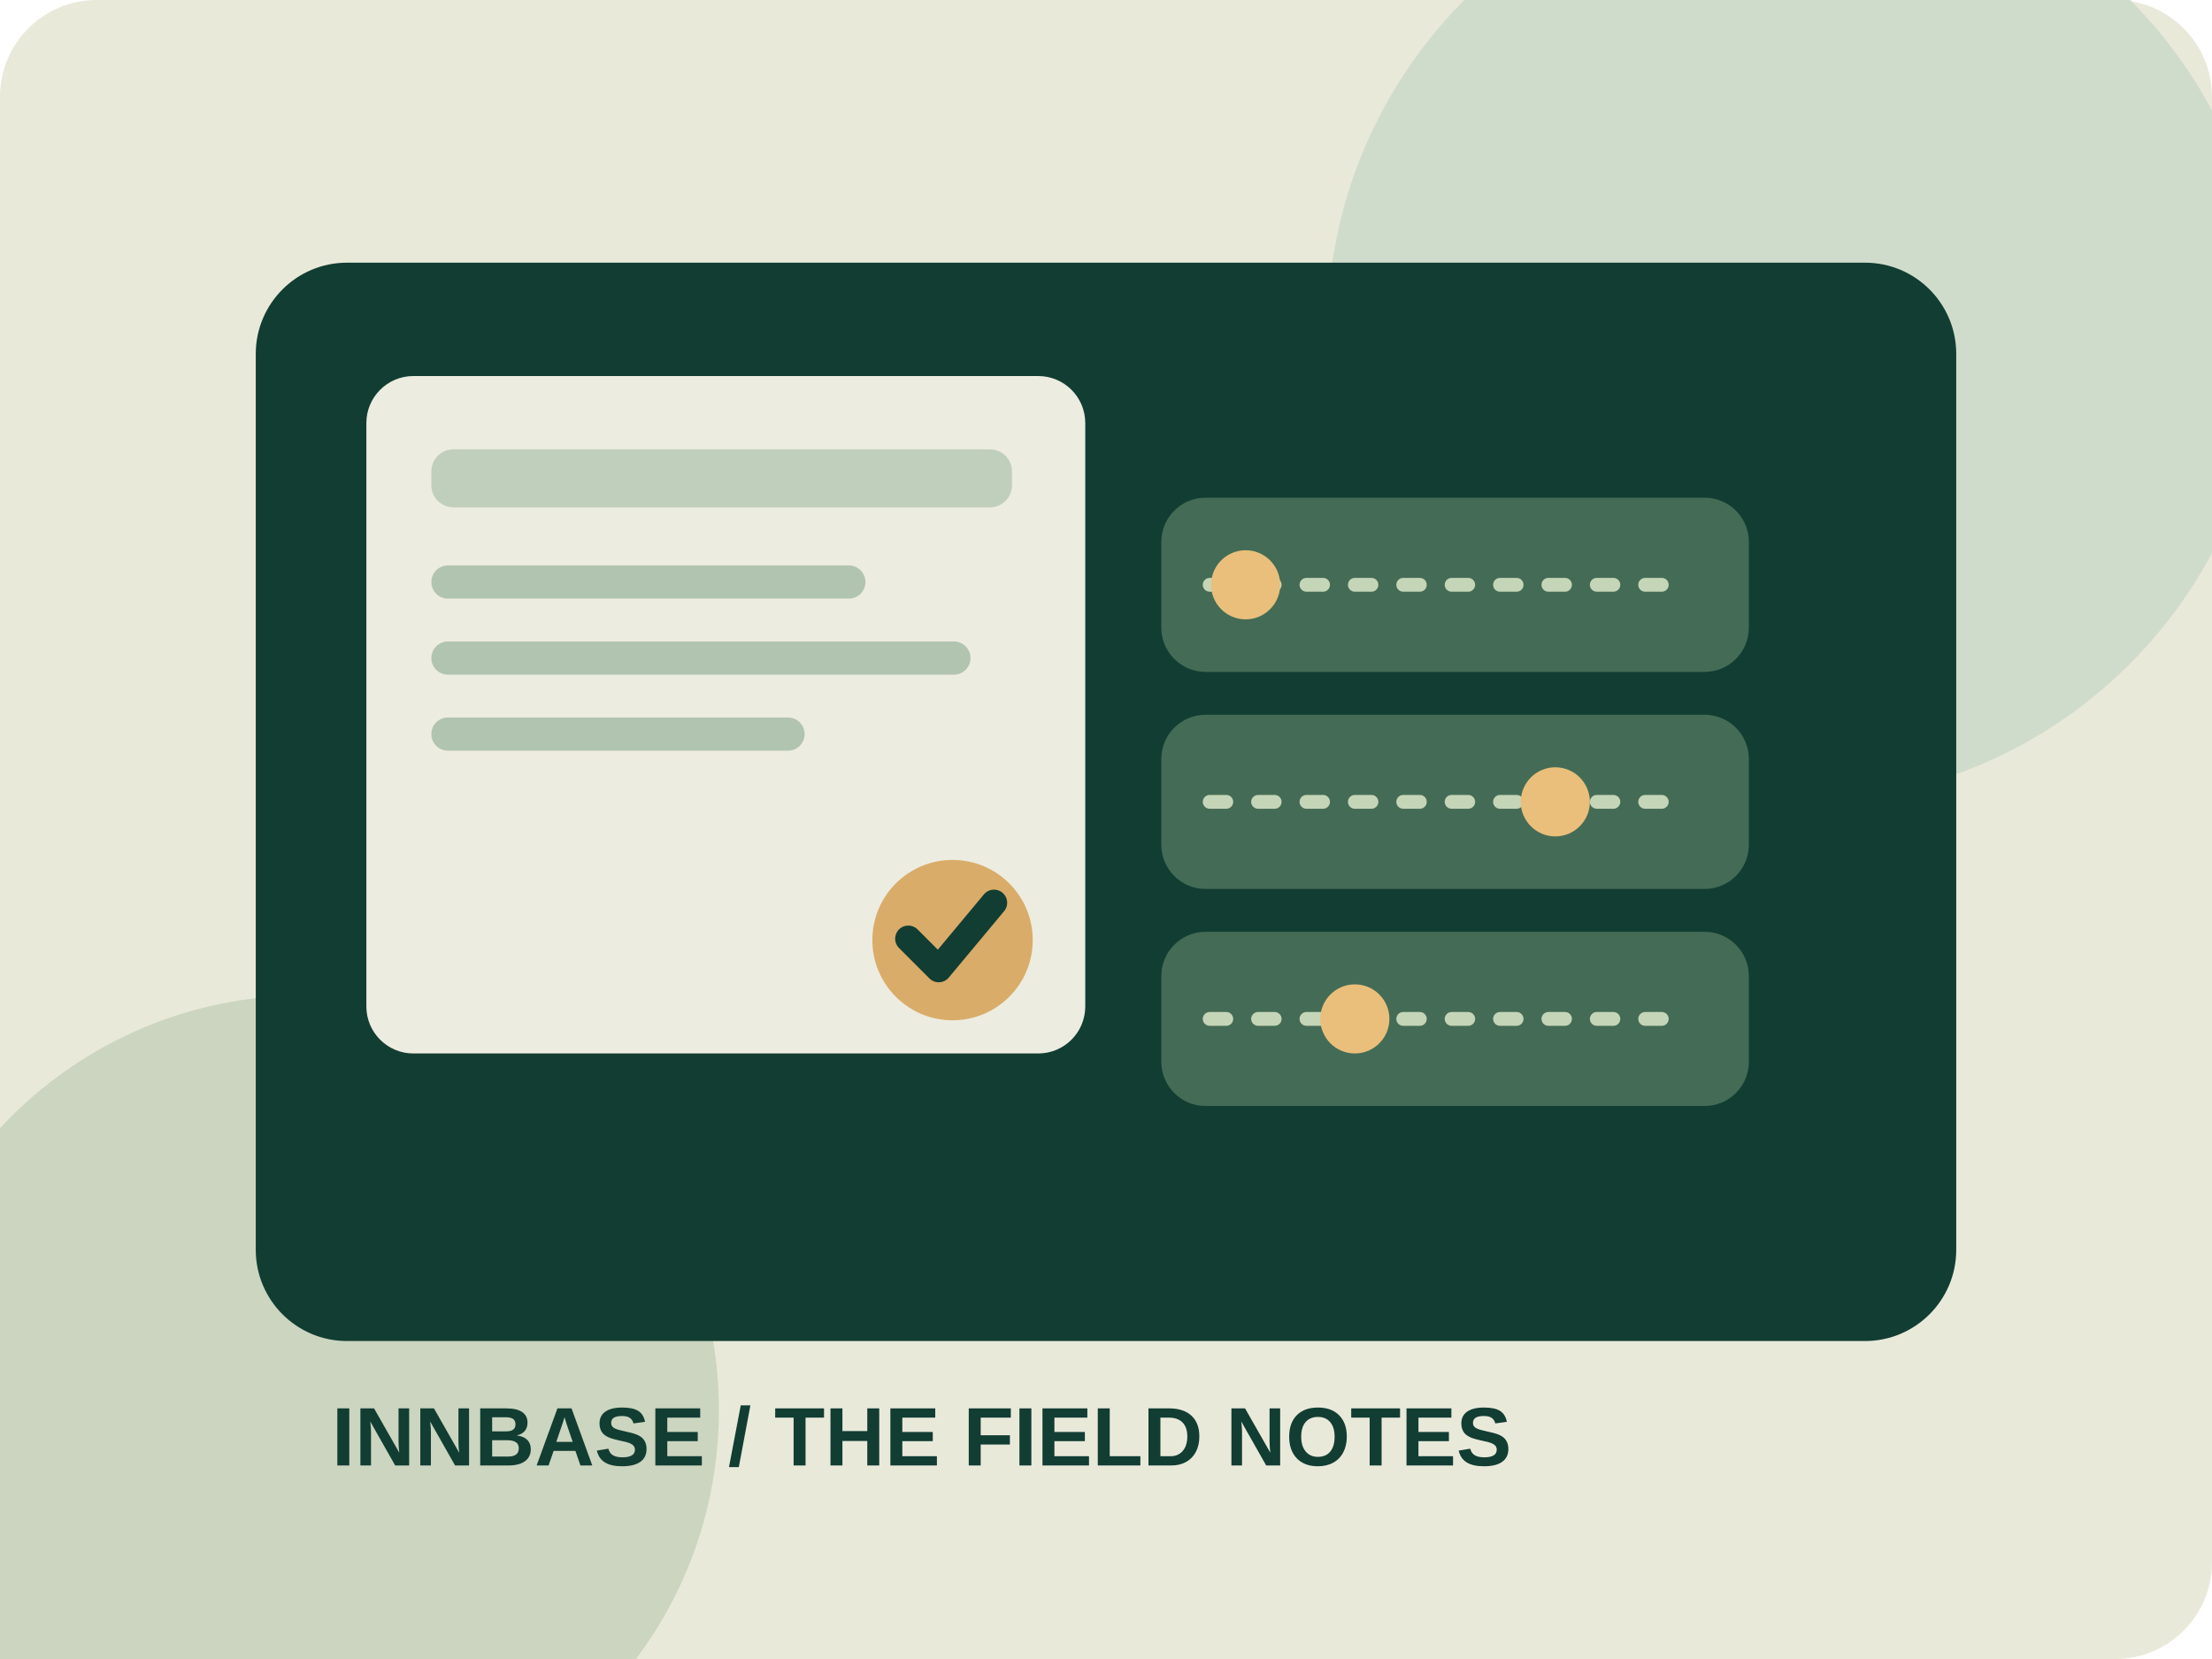
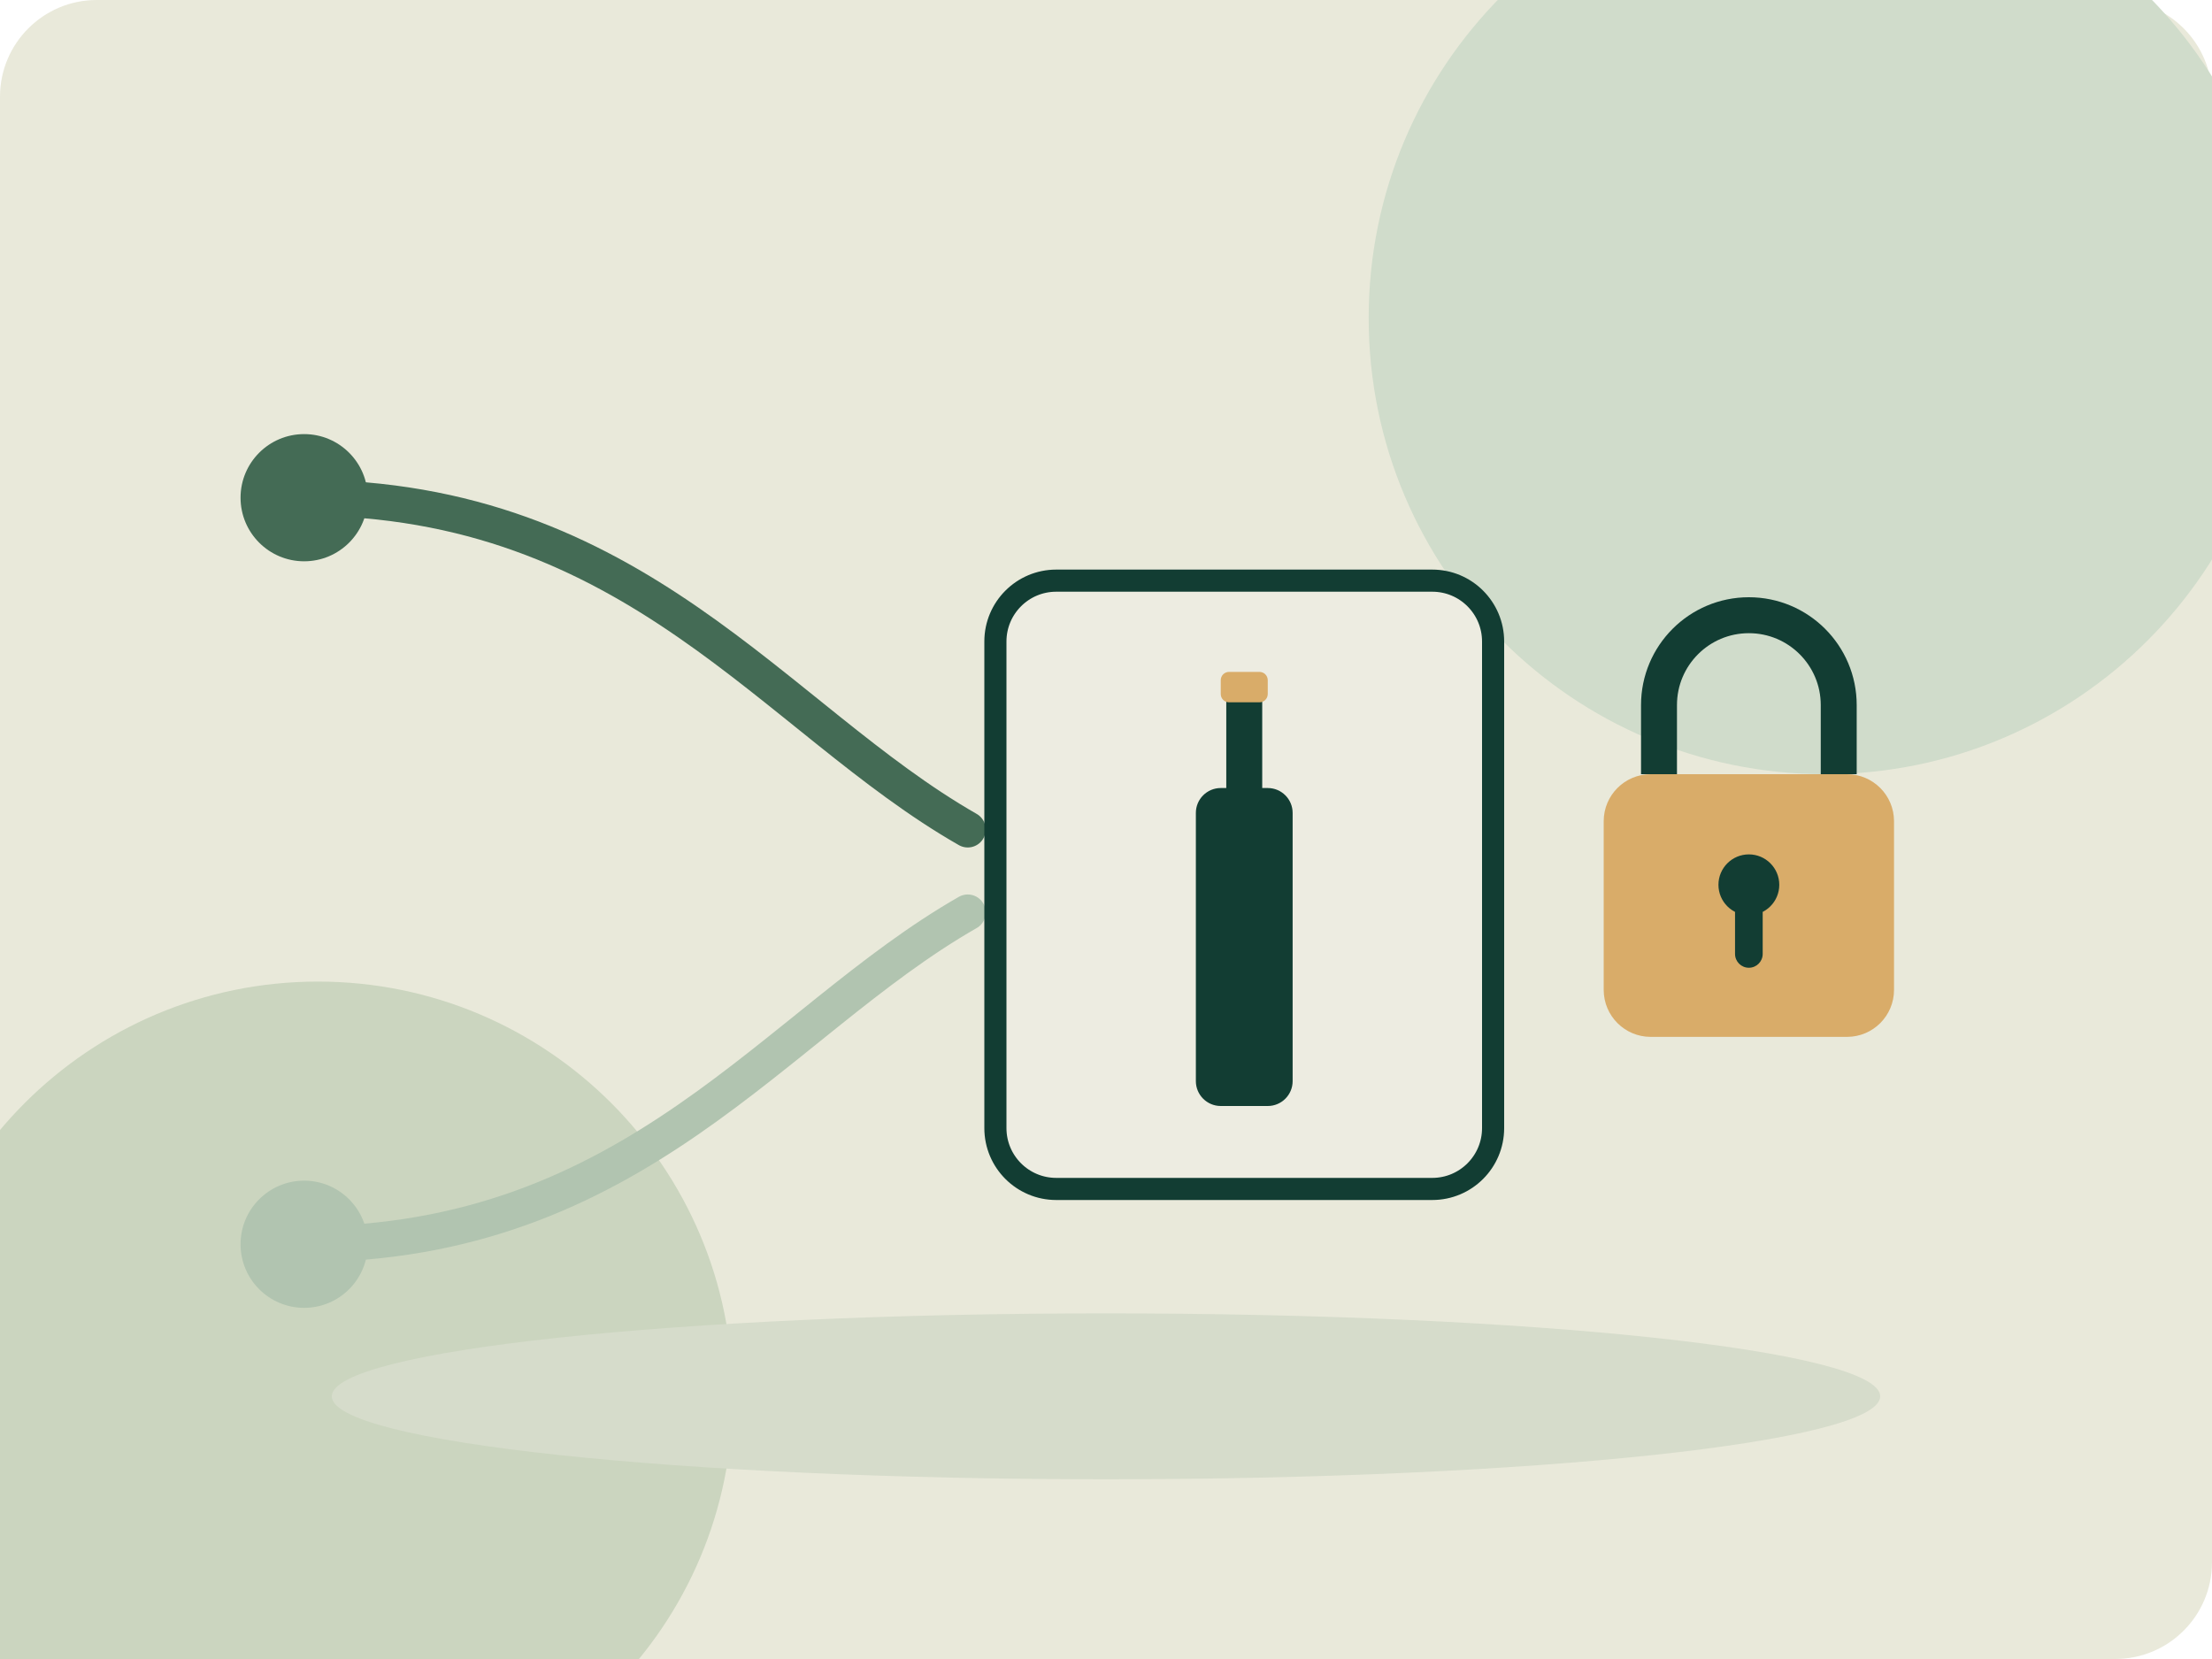
- <svg xmlns="http://www.w3.org/2000/svg" viewBox="0 0 1600 1200" role="img" aria-label="Two attendants. One last item. The architecture has to choose.">
+ <svg xmlns="http://www.w3.org/2000/svg" viewBox="0 0 1600 1200" role="img" aria-label="Two sales, one last item">
  <rect width="1600" height="1200" rx="70" fill="#E9E9DA" />
-   <circle cx="1300" cy="240" r="340" fill="#D0DCCB" />
-   <circle cx="220" cy="1020" r="300" fill="#CBD5BF" />
-   <rect x="185" y="190" width="1230" height="780" rx="66" fill="#123D33" />
-   <rect x="265" y="272" width="520" height="490" rx="34" fill="#EDECE1" />
-   <rect x="312" y="325" width="420" height="42" rx="16" fill="#C0CFBC" />
-   <rect x="312" y="409" width="314" height="24" rx="12" fill="#B1C4B0" />
-   <rect x="312" y="464" width="390" height="24" rx="12" fill="#B1C4B0" />
-   <rect x="312" y="519" width="270" height="24" rx="12" fill="#B1C4B0" />
-   <circle cx="689" cy="680" r="58" fill="#D9AC69" />
-   <path d="M657 679l22 22 40-48" fill="none" stroke="#123D33" stroke-width="19" stroke-linecap="round" stroke-linejoin="round" />
-   <rect x="840" y="360" width="425" height="126" rx="32" fill="#446B55" />
-   <rect x="840" y="517" width="425" height="126" rx="32" fill="#446B55" />
-   <rect x="840" y="674" width="425" height="126" rx="32" fill="#446B55" />
-   <path d="M875 423h330M875 580h330M875 737h330" stroke="#C5D5B7" stroke-width="10" stroke-linecap="round" stroke-dasharray="12 23" />
-   <circle cx="901" cy="423" r="25" fill="#E9BF7B" />
-   <circle cx="1125" cy="580" r="25" fill="#E9BF7B" />
-   <circle cx="980" cy="737" r="25" fill="#E9BF7B" />
-   <text x="240" y="1060" fill="#123D33" font-size="60" font-family="Arial, sans-serif" font-weight="700">INNBASE / THE FIELD NOTES</text>
+   <circle cx="1320" cy="230" r="330" fill="#D0DCCB" />
+   <circle cx="230" cy="1010" r="300" fill="#CBD5BF" />
+   <ellipse cx="800" cy="1010" rx="560" ry="60" fill="#D6DCCB" />
+   <path d="M220 360 C460 360 560 520 700 600" fill="none" stroke="#446B55" stroke-width="26" stroke-linecap="round" />
+   <path d="M220 900 C460 900 560 740 700 660" fill="none" stroke="#B1C4B0" stroke-width="26" stroke-linecap="round" />
+   <circle cx="220" cy="360" r="46" fill="#446B55" />
+   <circle cx="220" cy="900" r="46" fill="#B1C4B0" />
+   <rect x="720" y="420" width="360" height="440" rx="44" fill="#EDECE1" stroke="#123D33" stroke-width="16" />
+   <rect x="865" y="570" width="70" height="230" rx="18" fill="#123D33" />
+   <rect x="887" y="500" width="26" height="80" rx="8" fill="#123D33" />
+   <rect x="883" y="486" width="34" height="22" rx="6" fill="#D9AC69" />
+   <rect x="1160" y="560" width="210" height="190" rx="34" fill="#D9AC69" />
+   <path d="M1200 560v-50a65 65 0 0 1 130 0v50" fill="none" stroke="#123D33" stroke-width="26" />
+   <circle cx="1265" cy="640" r="22" fill="#123D33" />
+   <rect x="1255" y="650" width="20" height="50" rx="10" fill="#123D33" />
</svg>
